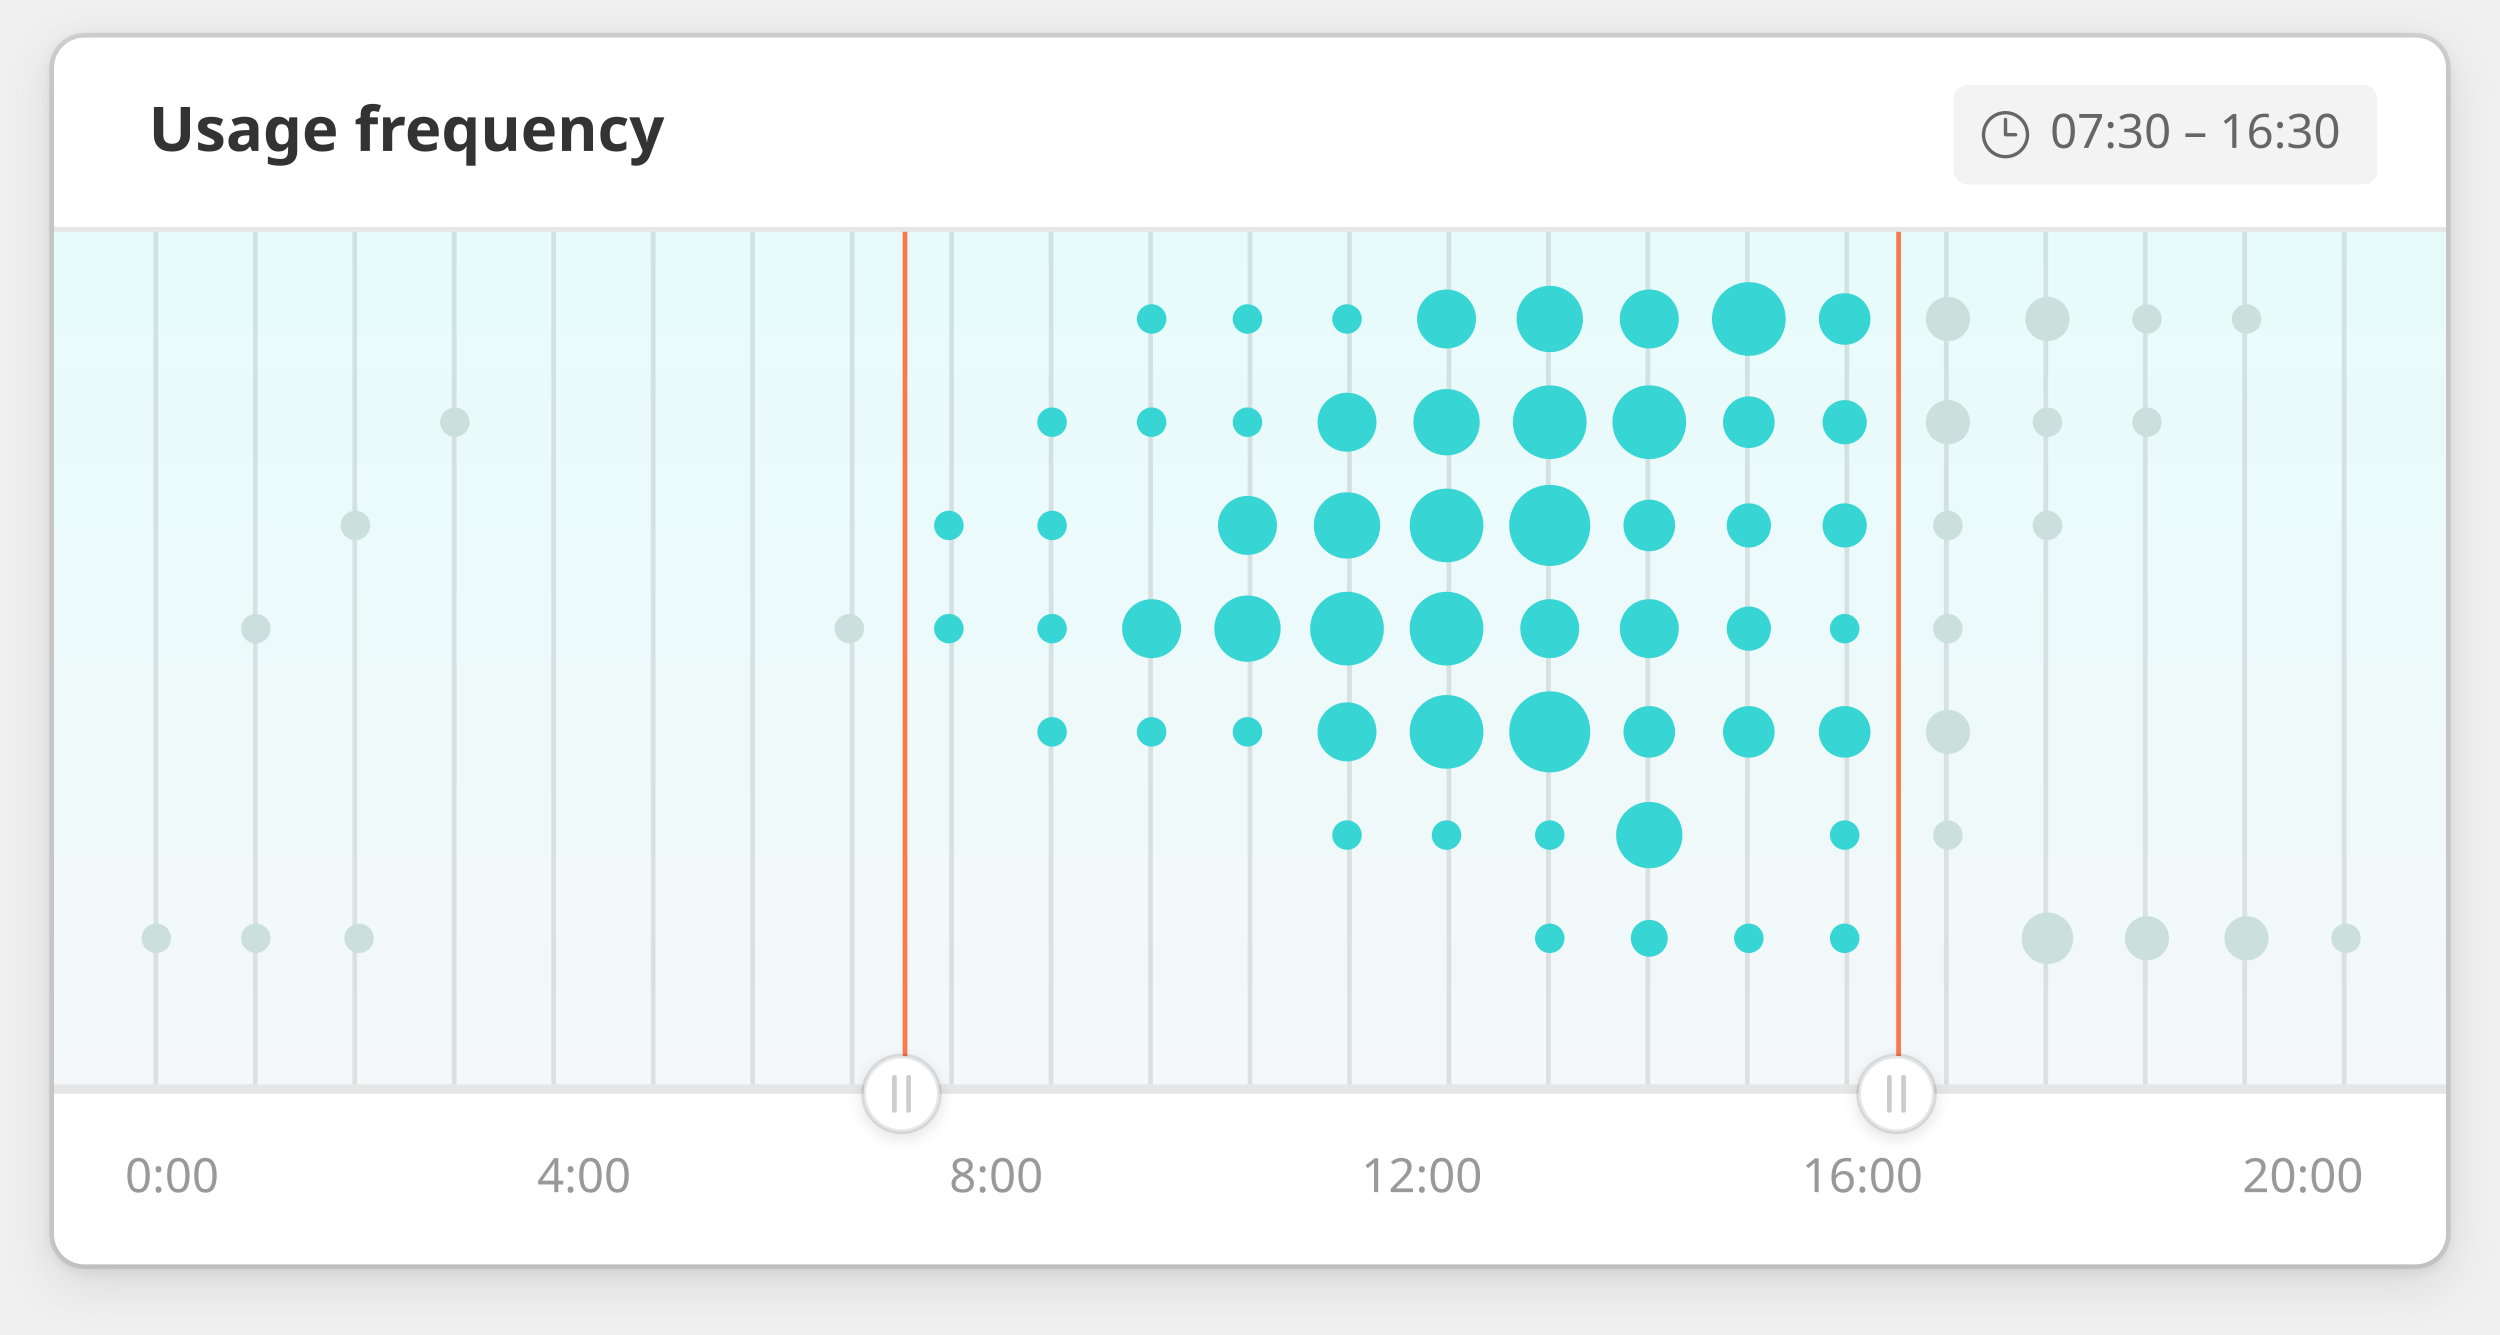
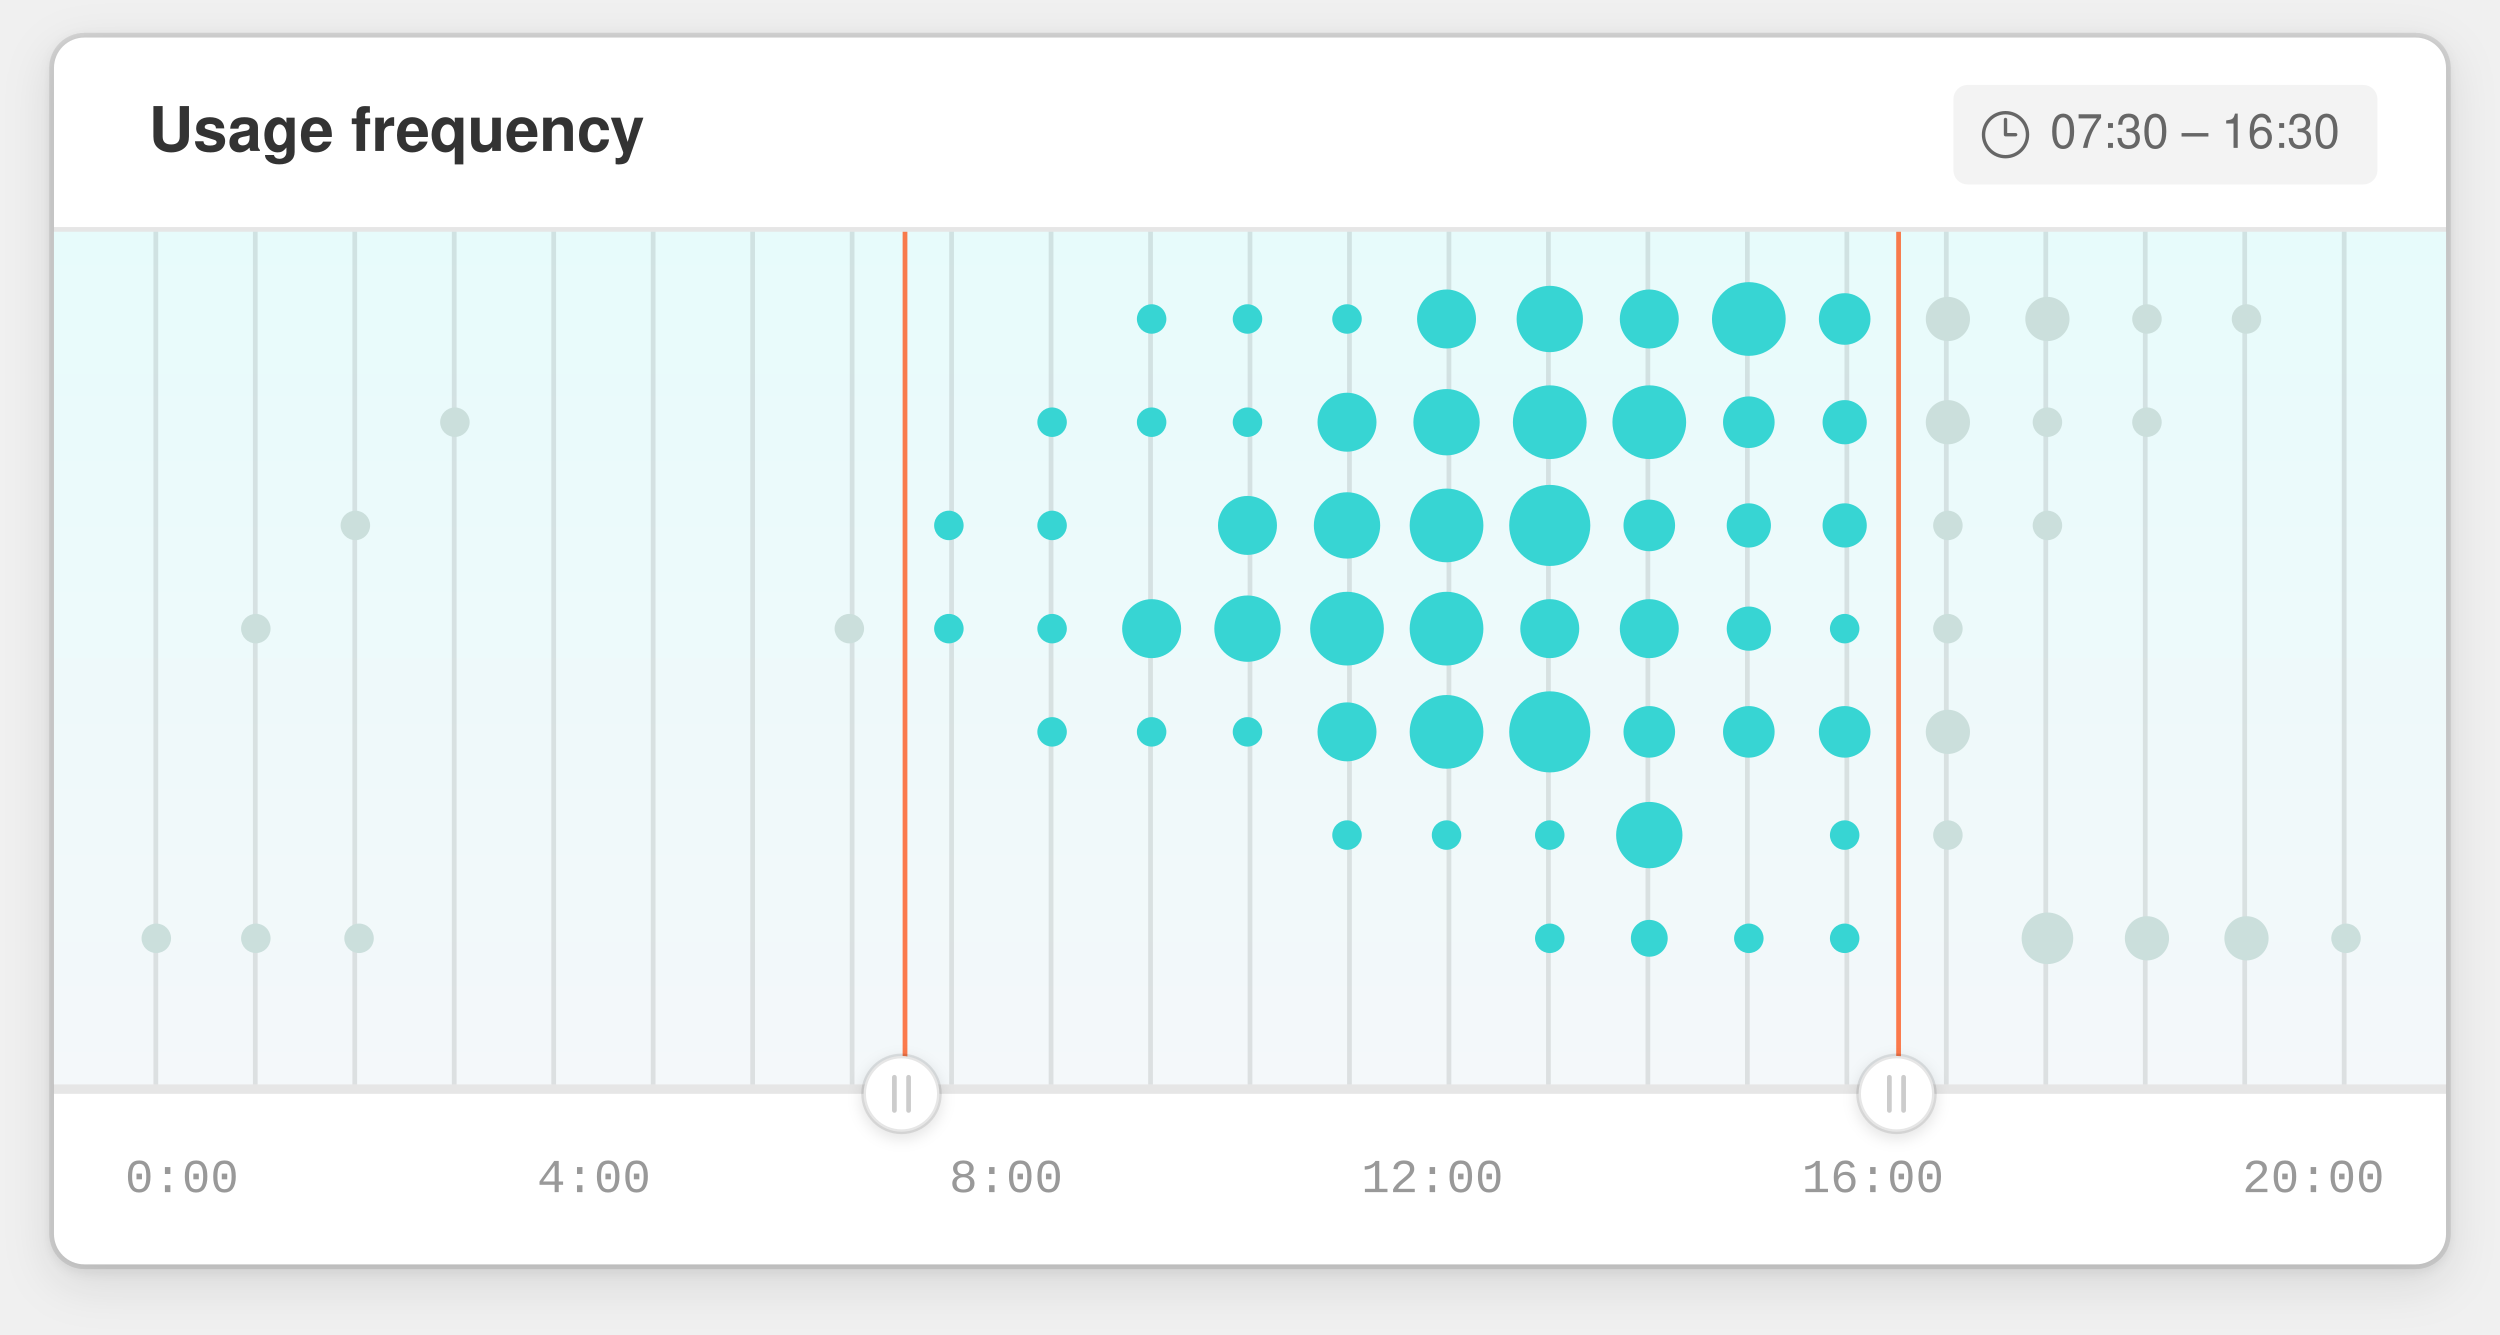
<svg xmlns="http://www.w3.org/2000/svg" width="457" height="244" viewBox="0 0 457 244" fill="none">
  <g filter="url(#filter0_dd_5779_89173)">
    <path d="M9.866 12.418C9.866 9.351 12.351 6.866 15.418 6.866H441.582C444.648 6.866 447.134 9.351 447.134 12.418V225.576C447.134 228.643 444.648 231.128 441.582 231.128H15.418C12.351 231.128 9.866 228.643 9.866 225.576V12.418Z" fill="white" />
    <path d="M441.582 6.433H15.418C12.112 6.433 9.433 9.112 9.433 12.418V225.576C9.433 228.882 12.112 231.561 15.418 231.561H441.582C444.888 231.561 447.567 228.882 447.567 225.576V12.418C447.567 9.112 444.888 6.433 441.582 6.433Z" stroke="black" stroke-opacity="0.1" stroke-width="0.866" />
  </g>
  <rect x="357.083" y="15.525" width="77.513" height="18.195" rx="2.598" fill="black" fill-opacity="0.05" />
  <g clip-path="url(#clip0_5779_89173)">
    <path d="M366.608 21.53C366.778 21.53 366.917 21.668 366.917 21.839V24.313L368.463 24.313C368.634 24.313 368.772 24.451 368.772 24.622C368.772 24.793 368.634 24.931 368.463 24.931L366.608 24.931C366.437 24.931 366.298 24.793 366.298 24.622V21.839C366.298 21.668 366.437 21.53 366.608 21.53Z" fill="#666666" />
    <path fill-rule="evenodd" clip-rule="evenodd" d="M366.608 28.952C368.999 28.952 370.937 27.013 370.937 24.622C370.937 22.231 368.999 20.293 366.608 20.293C364.216 20.293 362.278 22.231 362.278 24.622C362.278 27.013 364.216 28.952 366.608 28.952ZM366.608 28.333C368.657 28.333 370.318 26.672 370.318 24.622C370.318 22.573 368.657 20.911 366.608 20.911C364.558 20.911 362.897 22.573 362.897 24.622C362.897 26.672 364.558 28.333 366.608 28.333Z" fill="#666666" />
  </g>
-   <text fill="#666666" xml:space="preserve" style="white-space: pre" font-family="Nunito Sans" font-size="8.659" letter-spacing="0em">
+   <text fill="#666666" xml:space="preserve" style="white-space: pre" font-family="'Nunito Sans', 'Helvetica Neue', Helvetica, Arial, sans-serif" font-size="8.659" letter-spacing="0em">
    <tspan x="374.761" y="27.032">07:30 – 16:30</tspan>
  </text>
-   <text fill="#333333" xml:space="preserve" style="white-space: pre" font-family="Nunito Sans" font-size="11.256" font-weight="bold" letter-spacing="0em">
+   <text fill="#333333" xml:space="preserve" style="white-space: pre" font-family="'Nunito Sans', 'Helvetica Neue', Helvetica, Arial, sans-serif" font-size="11.256" font-weight="bold" letter-spacing="0em">
    <tspan x="27.183" y="27.594">Usage frequency</tspan>
  </text>
  <rect width="437.268" height="155.858" transform="translate(9.86588 42.3669)" fill="url(#paint0_linear_5779_89173)" />
  <rect x="155.333" y="42.367" width="0.866" height="155.858" fill="black" fill-opacity="0.1" />
  <rect x="300.801" y="42.367" width="0.866" height="155.858" fill="black" fill-opacity="0.1" />
  <rect x="46.233" y="42.367" width="0.866" height="155.858" fill="black" fill-opacity="0.1" />
  <rect x="191.7" y="42.367" width="0.866" height="155.858" fill="black" fill-opacity="0.1" />
  <rect x="337.168" y="42.367" width="0.866" height="155.858" fill="black" fill-opacity="0.1" />
  <rect x="82.6" y="42.367" width="0.866" height="155.858" fill="black" fill-opacity="0.1" />
  <rect x="228.067" y="42.367" width="0.866" height="155.858" fill="black" fill-opacity="0.1" />
  <rect x="373.535" y="42.367" width="0.866" height="155.858" fill="black" fill-opacity="0.1" />
  <rect x="118.966" y="42.367" width="0.866" height="155.858" fill="black" fill-opacity="0.1" />
  <rect x="264.434" y="42.367" width="0.866" height="155.858" fill="black" fill-opacity="0.1" />
  <rect x="409.901" y="42.367" width="0.866" height="155.858" fill="black" fill-opacity="0.1" />
  <rect x="28.049" y="42.367" width="0.866" height="155.858" fill="black" fill-opacity="0.1" />
  <rect x="173.517" y="42.367" width="0.866" height="155.858" fill="black" fill-opacity="0.1" />
  <rect x="318.984" y="42.367" width="0.866" height="155.858" fill="black" fill-opacity="0.1" />
  <rect x="64.416" y="42.367" width="0.866" height="155.858" fill="black" fill-opacity="0.1" />
  <rect x="209.884" y="42.367" width="0.866" height="155.858" fill="black" fill-opacity="0.1" />
  <rect x="355.351" y="42.367" width="0.866" height="155.858" fill="black" fill-opacity="0.1" />
  <rect x="100.783" y="42.367" width="0.866" height="155.858" fill="black" fill-opacity="0.1" />
  <rect x="246.25" y="42.367" width="0.866" height="155.858" fill="black" fill-opacity="0.1" />
  <rect x="391.718" y="42.367" width="0.866" height="155.858" fill="black" fill-opacity="0.1" />
  <rect x="137.15" y="42.367" width="0.866" height="155.858" fill="black" fill-opacity="0.1" />
  <rect x="282.617" y="42.367" width="0.866" height="155.858" fill="black" fill-opacity="0.1" />
  <rect x="428.085" y="42.367" width="0.866" height="155.858" fill="black" fill-opacity="0.1" />
  <circle cx="28.572" cy="171.523" r="2.696" fill="#CBDFDC" />
  <circle cx="246.233" cy="152.654" r="2.696" fill="#37D5D3" />
  <circle cx="192.322" cy="133.785" r="2.696" fill="#37D5D3" />
  <circle cx="155.259" cy="114.917" r="2.696" fill="#CBDFDC" />
  <circle cx="192.322" cy="77.179" r="2.696" fill="#37D5D3" />
  <circle cx="83.156" cy="77.179" r="2.696" fill="#CBDFDC" />
  <circle cx="210.518" cy="58.312" r="2.696" fill="#37D5D3" />
  <circle cx="46.766" cy="171.523" r="2.696" fill="#CBDFDC" />
  <circle cx="264.427" cy="152.654" r="2.696" fill="#37D5D3" />
  <circle cx="337.206" cy="152.654" r="2.696" fill="#37D5D3" />
  <circle cx="210.518" cy="133.785" r="2.696" fill="#37D5D3" />
  <circle cx="337.206" cy="114.917" r="2.696" fill="#37D5D3" />
  <circle cx="356.075" cy="96.048" r="2.696" fill="#CBDFDC" />
  <circle cx="374.27" cy="77.179" r="2.696" fill="#CBDFDC" />
  <circle cx="392.464" cy="58.312" r="2.696" fill="#CBDFDC" />
  <circle cx="173.455" cy="114.917" r="2.696" fill="#37D5D3" />
  <circle cx="210.518" cy="77.179" r="2.696" fill="#37D5D3" />
  <circle cx="228.04" cy="58.312" r="2.696" fill="#37D5D3" />
  <circle cx="173.455" cy="96.048" r="2.696" fill="#37D5D3" />
  <circle cx="46.766" cy="114.917" r="2.696" fill="#CBDFDC" />
  <circle cx="64.961" cy="96.048" r="2.696" fill="#CBDFDC" />
  <circle cx="65.635" cy="171.523" r="2.696" fill="#CBDFDC" />
  <circle cx="283.296" cy="152.654" r="2.696" fill="#37D5D3" />
  <circle cx="283.296" cy="171.523" r="2.696" fill="#37D5D3" />
  <circle cx="356.075" cy="152.654" r="2.696" fill="#CBDFDC" />
  <circle cx="228.04" cy="133.785" r="2.696" fill="#37D5D3" />
  <circle cx="356.075" cy="114.917" r="2.696" fill="#CBDFDC" />
  <circle cx="374.27" cy="96.048" r="2.696" fill="#CBDFDC" />
  <circle cx="392.464" cy="77.179" r="2.696" fill="#CBDFDC" />
  <circle cx="410.659" cy="58.312" r="2.696" fill="#CBDFDC" />
  <circle cx="192.322" cy="114.917" r="2.696" fill="#37D5D3" />
  <circle cx="228.04" cy="77.179" r="2.696" fill="#37D5D3" />
  <circle cx="246.233" cy="58.312" r="2.696" fill="#37D5D3" />
  <circle cx="192.322" cy="96.048" r="2.696" fill="#37D5D3" />
  <circle cx="319.686" cy="171.523" r="2.696" fill="#37D5D3" />
  <circle cx="337.206" cy="171.523" r="2.696" fill="#37D5D3" />
  <circle cx="428.853" cy="171.523" r="2.696" fill="#CBDFDC" />
  <circle cx="374.27" cy="171.523" r="4.717" fill="#CBDFDC" />
  <circle cx="337.206" cy="133.785" r="4.717" fill="#37D5D3" />
  <circle cx="319.686" cy="114.917" r="4.043" fill="#37D5D3" />
  <circle cx="319.686" cy="96.049" r="4.043" fill="#37D5D3" />
  <circle cx="356.075" cy="58.312" r="4.043" fill="#CBDFDC" />
  <circle cx="337.206" cy="96.049" r="4.043" fill="#37D5D3" />
  <circle cx="337.206" cy="77.18" r="4.043" fill="#37D5D3" />
  <circle cx="356.075" cy="77.18" r="4.043" fill="#CBDFDC" />
  <circle cx="374.269" cy="58.312" r="4.043" fill="#CBDFDC" />
  <circle cx="319.686" cy="133.785" r="4.717" fill="#37D5D3" />
  <circle cx="301.49" cy="133.785" r="4.717" fill="#37D5D3" />
  <circle cx="301.491" cy="171.522" r="3.369" fill="#37D5D3" />
  <circle cx="283.296" cy="133.785" r="7.413" fill="#37D5D3" />
  <circle cx="264.428" cy="133.785" r="6.739" fill="#37D5D3" />
  <circle cx="246.233" cy="114.917" r="6.739" fill="#37D5D3" />
  <circle cx="264.428" cy="96.049" r="6.739" fill="#37D5D3" />
  <circle cx="283.296" cy="96.048" r="7.413" fill="#37D5D3" />
  <circle cx="319.686" cy="58.312" r="6.739" fill="#37D5D3" />
  <circle cx="264.427" cy="114.917" r="6.739" fill="#37D5D3" />
  <circle cx="246.233" cy="133.785" r="5.391" fill="#37D5D3" />
  <circle cx="228.039" cy="114.918" r="6.065" fill="#37D5D3" />
  <circle cx="301.491" cy="152.653" r="6.065" fill="#37D5D3" />
  <circle cx="246.233" cy="96.048" r="6.065" fill="#37D5D3" />
  <circle cx="283.298" cy="58.312" r="6.065" fill="#37D5D3" />
  <circle cx="264.428" cy="77.18" r="6.065" fill="#37D5D3" />
  <circle cx="283.296" cy="77.18" r="6.739" fill="#37D5D3" />
  <circle cx="301.491" cy="77.18" r="6.739" fill="#37D5D3" />
  <circle cx="264.428" cy="58.311" r="5.391" fill="#37D5D3" />
  <circle cx="246.233" cy="77.181" r="5.391" fill="#37D5D3" />
  <circle cx="210.518" cy="114.917" r="5.391" fill="#37D5D3" />
  <circle cx="228.038" cy="96.049" r="5.391" fill="#37D5D3" />
  <circle cx="283.296" cy="114.917" r="5.391" fill="#37D5D3" />
  <circle cx="301.491" cy="114.917" r="5.391" fill="#37D5D3" />
  <circle cx="301.49" cy="96.049" r="4.717" fill="#37D5D3" />
  <circle cx="301.49" cy="58.311" r="5.391" fill="#37D5D3" />
  <circle cx="337.206" cy="58.312" r="4.717" fill="#37D5D3" />
  <circle cx="319.686" cy="77.18" r="4.717" fill="#37D5D3" />
  <circle cx="356.075" cy="133.785" r="4.043" fill="#CBDFDC" />
  <circle cx="392.464" cy="171.523" r="4.043" fill="#CBDFDC" />
  <circle cx="410.658" cy="171.523" r="4.043" fill="#CBDFDC" />
  <rect x="9.866" y="198.225" width="437.268" height="1.732" fill="black" fill-opacity="0.1" />
  <rect x="9.866" y="41.501" width="437.268" height="0.866" fill="black" fill-opacity="0.1" />
  <rect x="165" y="42.367" width="0.87" height="157.59" fill="#FF4400" fill-opacity="0.7" />
  <rect x="346.628" y="42.367" width="0.87" height="157.59" fill="#FF4400" fill-opacity="0.7" />
-   <text fill="#999999" xml:space="preserve" style="white-space: pre" font-family="IBM Plex Sans" font-size="8.659" letter-spacing="0em">
+   <text fill="#999999" xml:space="preserve" style="white-space: pre" font-family="'SFMono-Regular', Consolas, 'Liberation Mono', Menlo, Courier, monospace" font-size="8.659" letter-spacing="0em">
    <tspan x="22.854" y="217.924">0:00</tspan>
  </text>
-   <text fill="#999999" xml:space="preserve" style="white-space: pre" font-family="IBM Plex Sans" font-size="8.659" letter-spacing="0em">
+   <text fill="#999999" xml:space="preserve" style="white-space: pre" font-family="'SFMono-Regular', Consolas, 'Liberation Mono', Menlo, Courier, monospace" font-size="8.659" letter-spacing="0em">
    <tspan x="98.185" y="217.924">4:00</tspan>
  </text>
-   <text fill="#999999" xml:space="preserve" style="white-space: pre" font-family="IBM Plex Sans" font-size="8.659" letter-spacing="0em">
+   <text fill="#999999" xml:space="preserve" style="white-space: pre" font-family="'SFMono-Regular', Consolas, 'Liberation Mono', Menlo, Courier, monospace" font-size="8.659" letter-spacing="0em">
    <tspan x="173.517" y="217.924">8:00</tspan>
  </text>
-   <text fill="#999999" xml:space="preserve" style="white-space: pre" font-family="IBM Plex Sans" font-size="8.659" letter-spacing="0em">
+   <text fill="#999999" xml:space="preserve" style="white-space: pre" font-family="'SFMono-Regular', Consolas, 'Liberation Mono', Menlo, Courier, monospace" font-size="8.659" letter-spacing="0em">
    <tspan x="248.848" y="217.924">12:00</tspan>
  </text>
-   <text fill="#999999" xml:space="preserve" style="white-space: pre" font-family="IBM Plex Sans" font-size="8.659" letter-spacing="0em">
+   <text fill="#999999" xml:space="preserve" style="white-space: pre" font-family="'SFMono-Regular', Consolas, 'Liberation Mono', Menlo, Courier, monospace" font-size="8.659" letter-spacing="0em">
    <tspan x="329.375" y="217.924">16:00</tspan>
  </text>
-   <text fill="#999999" xml:space="preserve" style="white-space: pre" font-family="IBM Plex Sans" font-size="8.659" letter-spacing="0em">
+   <text fill="#999999" xml:space="preserve" style="white-space: pre" font-family="'SFMono-Regular', Consolas, 'Liberation Mono', Menlo, Courier, monospace" font-size="8.659" letter-spacing="0em">
    <tspan x="409.901" y="217.924">20:00</tspan>
  </text>
  <g filter="url(#filter1_d_5779_89173)">
    <circle cx="164.793" cy="199.957" r="6.927" fill="white" />
    <circle cx="164.793" cy="199.957" r="6.927" stroke="black" stroke-opacity="0.1" stroke-width="0.866" />
  </g>
  <rect x="163.061" y="196.493" width="0.866" height="6.927" rx="0.433" fill="#CCCCCC" />
  <rect x="165.659" y="196.493" width="0.866" height="6.927" rx="0.433" fill="#CCCCCC" />
  <g filter="url(#filter2_d_5779_89173)">
    <circle cx="346.677" cy="199.957" r="6.927" fill="white" />
    <circle cx="346.677" cy="199.957" r="6.927" stroke="black" stroke-opacity="0.1" stroke-width="0.866" />
  </g>
  <rect x="344.945" y="196.493" width="0.866" height="6.927" rx="0.433" fill="#CCCCCC" />
  <rect x="347.543" y="196.493" width="0.866" height="6.927" rx="0.433" fill="#CCCCCC" />
  <defs>
    <filter id="filter0_dd_5779_89173" x="0.672" y="0.448" width="455.655" height="242.649" filterUnits="userSpaceOnUse" color-interpolation-filters="sRGB">
      <feFlood flood-opacity="0" result="BackgroundImageFix" />
      <feColorMatrix in="SourceAlpha" type="matrix" values="0 0 0 0 0 0 0 0 0 0 0 0 0 0 0 0 0 0 127 0" result="hardAlpha" />
      <feOffset dy="2.776" />
      <feGaussianBlur stdDeviation="4.164" />
      <feColorMatrix type="matrix" values="0 0 0 0 0 0 0 0 0 0 0 0 0 0 0 0 0 0 0.1 0" />
      <feBlend mode="normal" in2="BackgroundImageFix" result="effect1_dropShadow_5779_89173" />
      <feColorMatrix in="SourceAlpha" type="matrix" values="0 0 0 0 0 0 0 0 0 0 0 0 0 0 0 0 0 0 127 0" result="hardAlpha" />
      <feOffset dy="0.555" />
      <feGaussianBlur stdDeviation="0.833" />
      <feColorMatrix type="matrix" values="0 0 0 0 0 0 0 0 0 0 0 0 0 0 0 0 0 0 0.05 0" />
      <feBlend mode="normal" in2="effect1_dropShadow_5779_89173" result="effect2_dropShadow_5779_89173" />
      <feBlend mode="normal" in="SourceGraphic" in2="effect2_dropShadow_5779_89173" result="shape" />
    </filter>
    <filter id="filter1_d_5779_89173" x="154.835" y="190.865" width="19.915" height="19.915" filterUnits="userSpaceOnUse" color-interpolation-filters="sRGB">
      <feFlood flood-opacity="0" result="BackgroundImageFix" />
      <feColorMatrix in="SourceAlpha" type="matrix" values="0 0 0 0 0 0 0 0 0 0 0 0 0 0 0 0 0 0 127 0" result="hardAlpha" />
      <feOffset dy="0.866" />
      <feGaussianBlur stdDeviation="1.299" />
      <feColorMatrix type="matrix" values="0 0 0 0 0 0 0 0 0 0 0 0 0 0 0 0 0 0 0.1 0" />
      <feBlend mode="normal" in2="BackgroundImageFix" result="effect1_dropShadow_5779_89173" />
      <feBlend mode="normal" in="SourceGraphic" in2="effect1_dropShadow_5779_89173" result="shape" />
    </filter>
    <filter id="filter2_d_5779_89173" x="336.719" y="190.865" width="19.915" height="19.915" filterUnits="userSpaceOnUse" color-interpolation-filters="sRGB">
      <feFlood flood-opacity="0" result="BackgroundImageFix" />
      <feColorMatrix in="SourceAlpha" type="matrix" values="0 0 0 0 0 0 0 0 0 0 0 0 0 0 0 0 0 0 127 0" result="hardAlpha" />
      <feOffset dy="0.866" />
      <feGaussianBlur stdDeviation="1.299" />
      <feColorMatrix type="matrix" values="0 0 0 0 0 0 0 0 0 0 0 0 0 0 0 0 0 0 0.1 0" />
      <feBlend mode="normal" in2="BackgroundImageFix" result="effect1_dropShadow_5779_89173" />
      <feBlend mode="normal" in="SourceGraphic" in2="effect1_dropShadow_5779_89173" result="shape" />
    </filter>
    <linearGradient id="paint0_linear_5779_89173" x1="218.634" y1="0" x2="218.634" y2="155.858" gradientUnits="userSpaceOnUse">
      <stop stop-color="#E7FBFB" />
      <stop offset="1" stop-color="#F4F8FA" />
    </linearGradient>
    <clipPath id="clip0_5779_89173">
      <rect width="8.659" height="8.659" fill="white" transform="translate(362.278 20.2929)" />
    </clipPath>
  </defs>
</svg>
